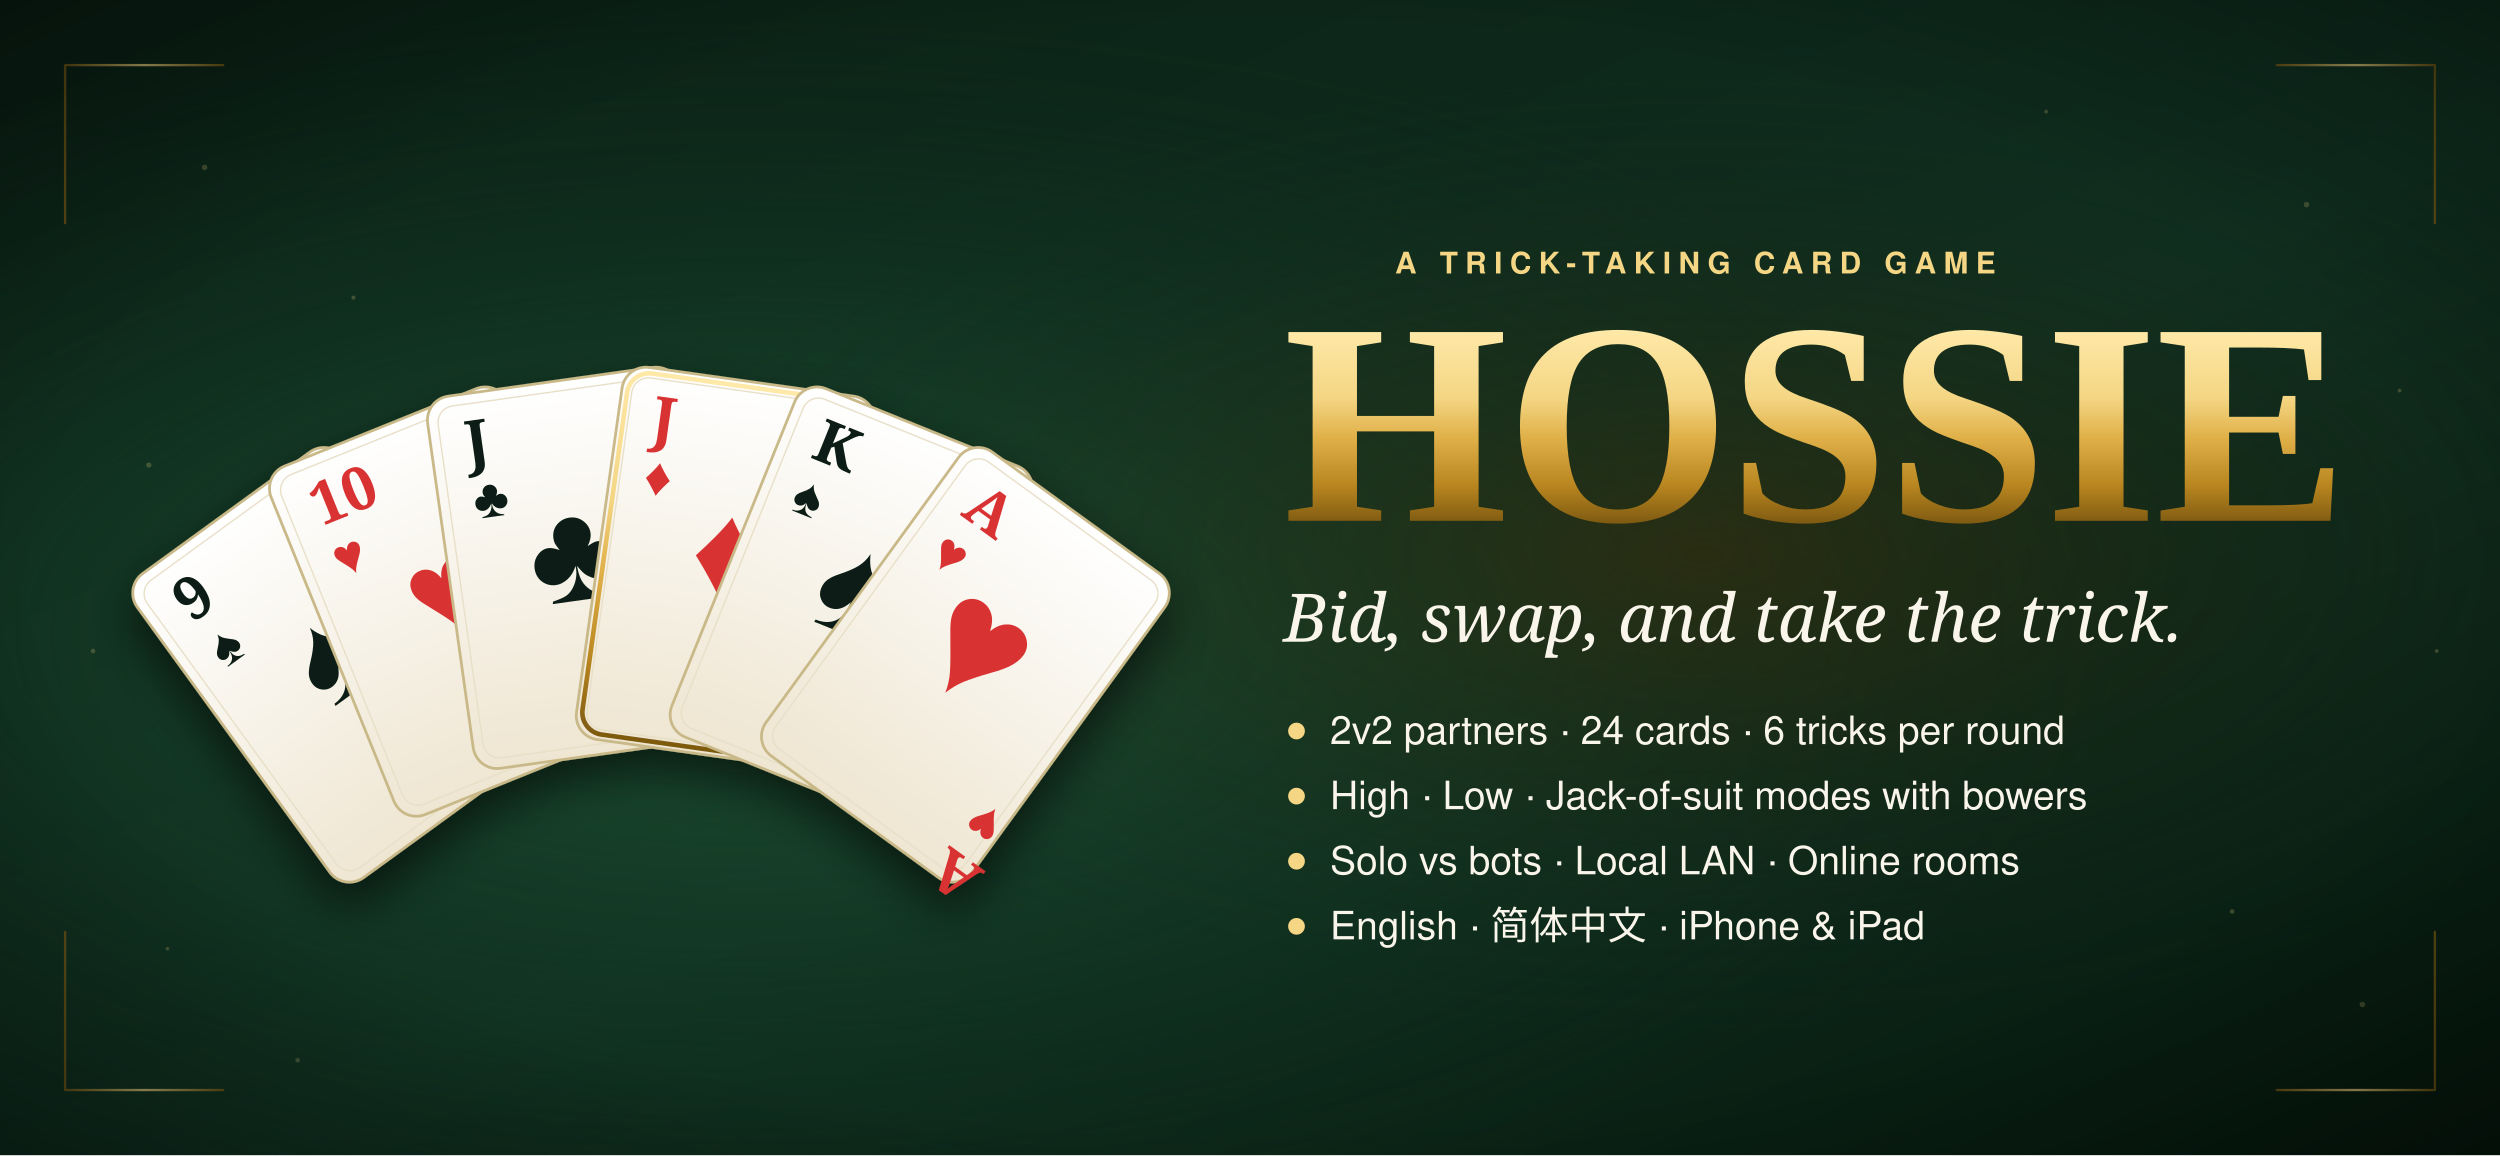
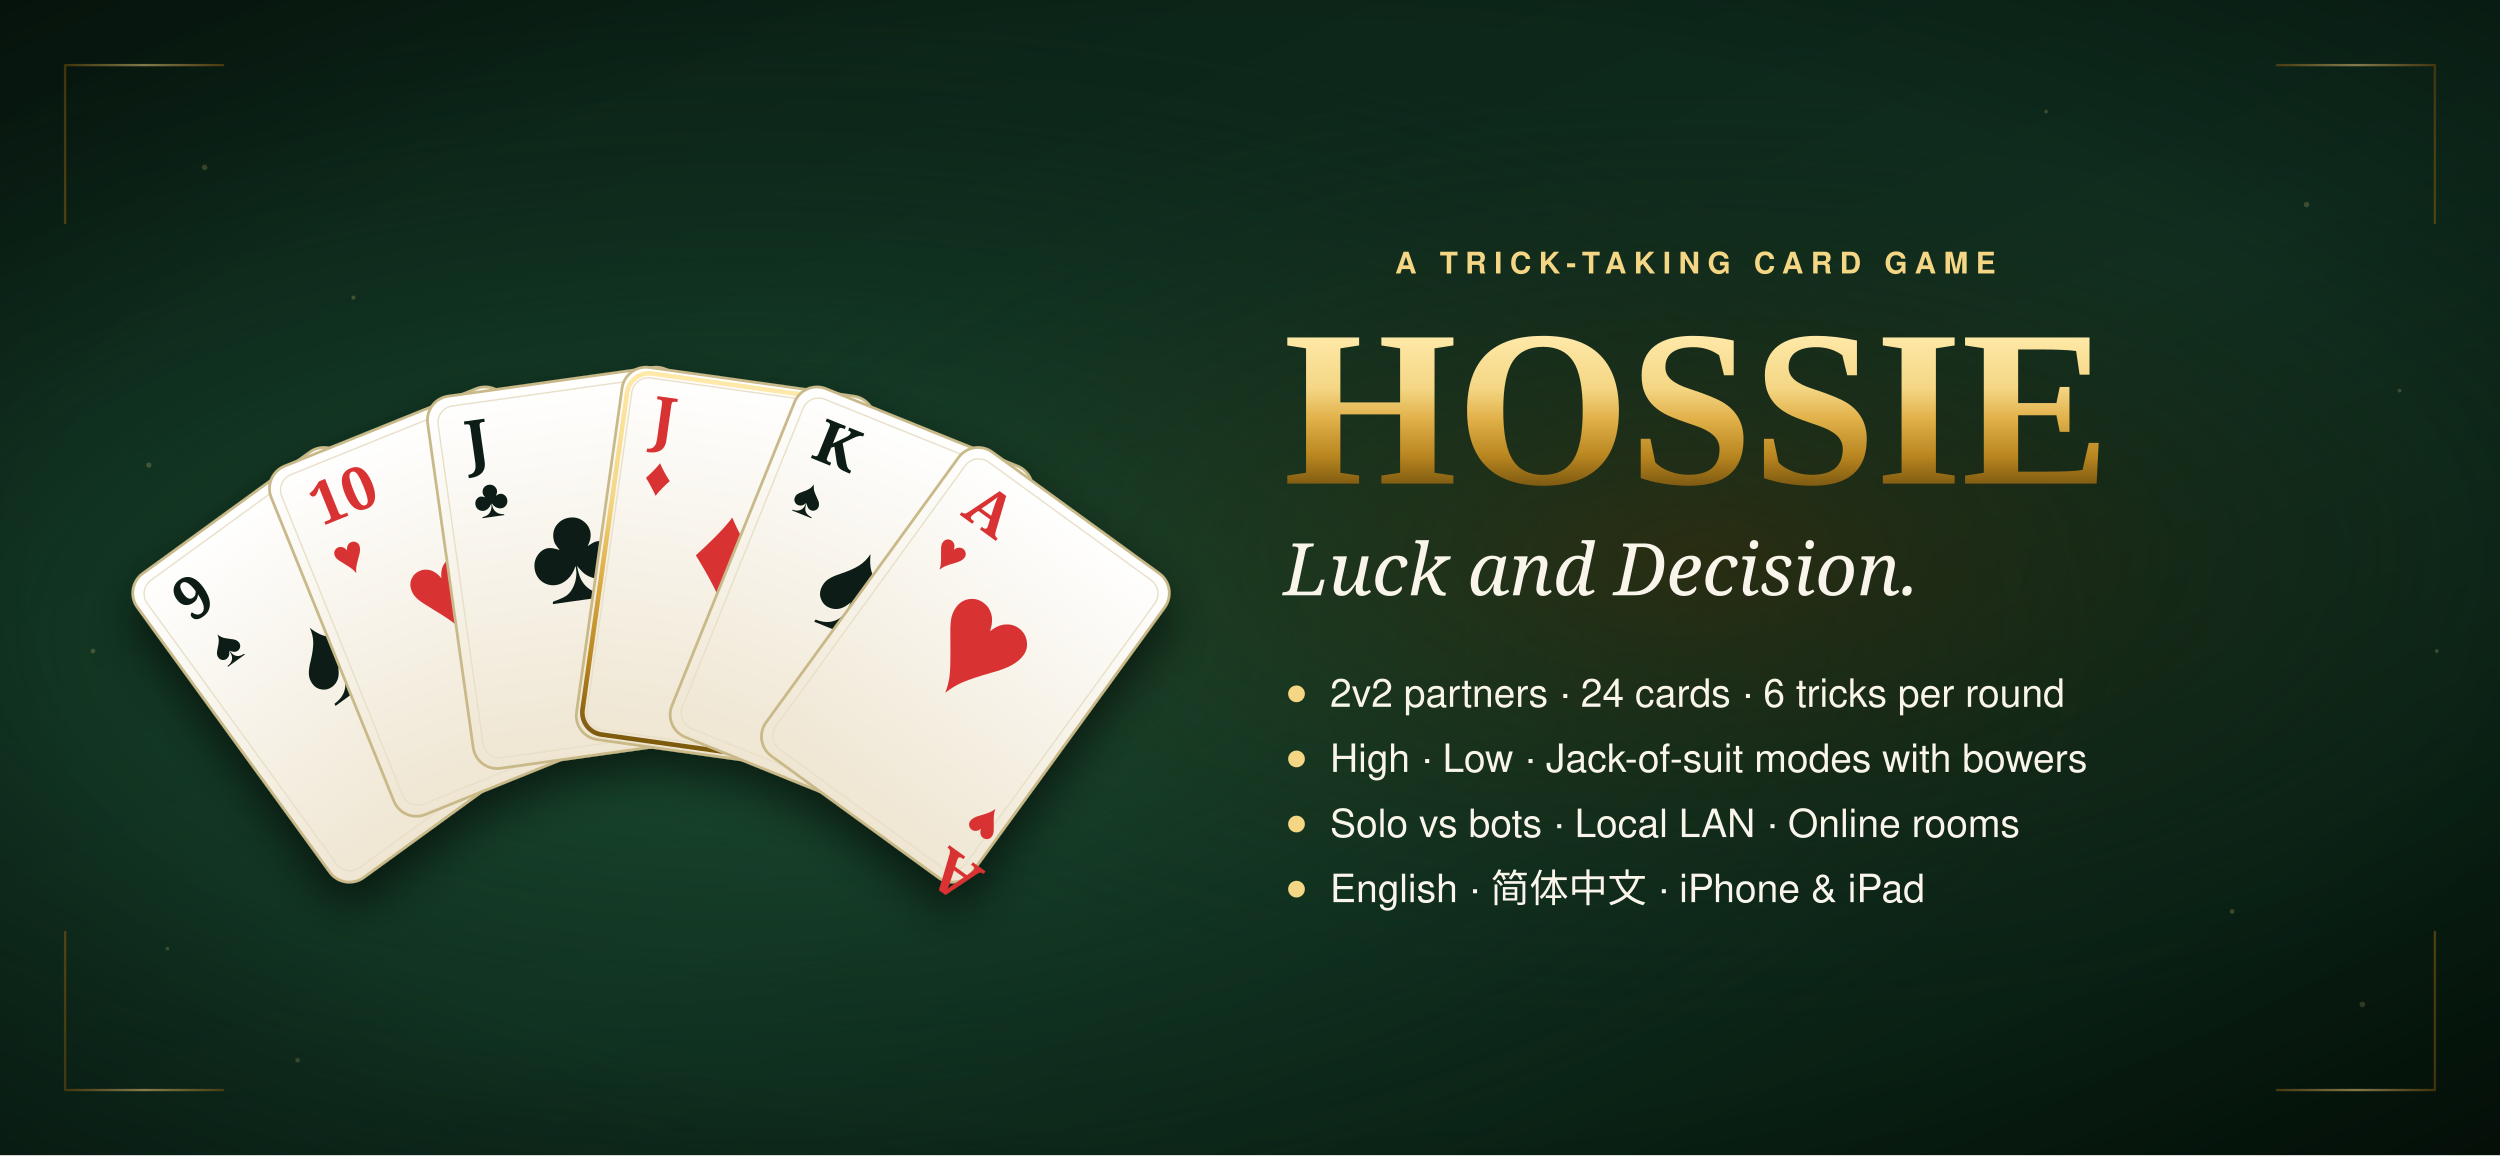
<svg xmlns="http://www.w3.org/2000/svg" width="2688" height="1242" viewBox="0 0 2688 1242">
  <defs>
    <linearGradient id="felt" x1="0%" y1="0%" x2="100%" y2="100%">
      <stop offset="0%" stop-color="#0A1F14" />
      <stop offset="55%" stop-color="#0F2E1F" />
      <stop offset="100%" stop-color="#06180D" />
    </linearGradient>
    <radialGradient id="spotlightLeft" cx="30%" cy="55%" r="55%">
      <stop offset="0%" stop-color="#1F5635" stop-opacity="0.95" />
      <stop offset="100%" stop-color="#0F2E1F" stop-opacity="0" />
    </radialGradient>
    <radialGradient id="spotlightTitle" cx="68%" cy="48%" r="42%">
      <stop offset="0%" stop-color="#3E2A06" stop-opacity="0.55" />
      <stop offset="100%" stop-color="#0F2E1F" stop-opacity="0" />
    </radialGradient>
    <linearGradient id="goldShine" x1="0%" y1="0%" x2="0%" y2="100%">
      <stop offset="0%" stop-color="#FFE9A8" />
      <stop offset="35%" stop-color="#F4D684" />
      <stop offset="55%" stop-color="#E1B14A" />
      <stop offset="80%" stop-color="#B98620" />
      <stop offset="100%" stop-color="#7E5A11" />
    </linearGradient>
    <linearGradient id="goldThin" x1="0%" y1="0%" x2="100%" y2="0%">
      <stop offset="0%" stop-color="#7E5A11" />
      <stop offset="50%" stop-color="#F4D684" />
      <stop offset="100%" stop-color="#7E5A11" />
    </linearGradient>
    <linearGradient id="cardFill" x1="0%" y1="0%" x2="0%" y2="100%">
      <stop offset="0%" stop-color="#FFFFFF" />
      <stop offset="100%" stop-color="#EFE6D2" />
    </linearGradient>
    <radialGradient id="vignette" cx="50%" cy="50%" r="80%">
      <stop offset="60%" stop-color="#000000" stop-opacity="0" />
      <stop offset="100%" stop-color="#000000" stop-opacity="0.55" />
    </radialGradient>
    <filter id="cardShadow" x="-20%" y="-20%" width="140%" height="140%">
      <feDropShadow dx="0" dy="22" stdDeviation="26" flood-color="#000000" flood-opacity="0.6" />
    </filter>
    <symbol id="card" viewBox="0 0 280 410">
      <rect x="3" y="3" width="274" height="404" rx="26" ry="26" fill="url(#cardFill)" stroke="#C9B989" stroke-width="3" />
      <rect x="14" y="14" width="252" height="382" rx="18" ry="18" fill="none" stroke="#E8DFC7" stroke-width="1.5" />
    </symbol>
  </defs>
  <rect width="2688" height="1242" fill="url(#felt)" />
  <rect width="2688" height="1242" fill="url(#spotlightLeft)" />
  <rect width="2688" height="1242" fill="url(#spotlightTitle)" />
  <g fill="#F4D684" opacity="0.22">
    <circle cx="220" cy="180" r="3" />
    <circle cx="380" cy="320" r="2.2" />
    <circle cx="160" cy="500" r="2.8" />
    <circle cx="2480" cy="220" r="3" />
    <circle cx="2580" cy="420" r="2" />
    <circle cx="2400" cy="980" r="2.5" />
    <circle cx="2540" cy="1080" r="3" />
    <circle cx="180" cy="1020" r="2" />
    <circle cx="320" cy="1140" r="2.5" />
    <circle cx="2200" cy="120" r="2" />
    <circle cx="100" cy="700" r="2.5" />
    <circle cx="2620" cy="700" r="2" />
  </g>
  <g stroke="url(#goldThin)" stroke-width="2.5" fill="none" opacity="0.7" stroke-linecap="round">
    <path d="M 70 70 L 240 70 M 70 70 L 70 240" />
    <path d="M 2618 70 L 2448 70 M 2618 70 L 2618 240" />
    <path d="M 70 1172 L 240 1172 M 70 1172 L 70 1002" />
    <path d="M 2618 1172 L 2448 1172 M 2618 1172 L 2618 1002" />
  </g>
  <g transform="translate(700 1180)" filter="url(#cardShadow)">
    <g transform="rotate(-36) translate(-140 -780)">
      <use href="#card" width="280" height="410" />
      <text x="40" y="78" font-family="Georgia, serif" font-size="64" font-weight="bold" fill="#0A1F14">9</text>
      <text x="40" y="138" font-family="Arial, sans-serif" font-size="58" fill="#0A1F14">♠</text>
      <text x="140" y="240" text-anchor="middle" font-family="Arial, sans-serif" font-size="140" fill="#0A1F14">♠</text>
      <text x="240" y="372" text-anchor="end" font-family="Georgia, serif" font-size="64" font-weight="bold" fill="#0A1F14" transform="rotate(180 240 372)">9</text>
      <text x="240" y="312" text-anchor="end" font-family="Arial, sans-serif" font-size="58" fill="#0A1F14" transform="rotate(180 240 312)">♠</text>
    </g>
    <g transform="rotate(-22) translate(-140 -780)">
      <use href="#card" width="280" height="410" />
      <text x="40" y="78" font-family="Georgia, serif" font-size="64" font-weight="bold" fill="#D93333">10</text>
      <text x="40" y="138" font-family="Arial, sans-serif" font-size="58" fill="#D93333">♥</text>
      <text x="140" y="240" text-anchor="middle" font-family="Arial, sans-serif" font-size="140" fill="#D93333">♥</text>
      <text x="240" y="372" text-anchor="end" font-family="Georgia, serif" font-size="64" font-weight="bold" fill="#D93333" transform="rotate(180 240 372)">10</text>
      <text x="240" y="312" text-anchor="end" font-family="Arial, sans-serif" font-size="58" fill="#D93333" transform="rotate(180 240 312)">♥</text>
    </g>
    <g transform="rotate(-8) translate(-140 -780)">
      <use href="#card" width="280" height="410" />
      <text x="40" y="78" font-family="Georgia, serif" font-size="64" font-weight="bold" fill="#0A1F14">J</text>
      <text x="40" y="138" font-family="Arial, sans-serif" font-size="58" fill="#0A1F14">♣</text>
      <text x="140" y="240" text-anchor="middle" font-family="Arial, sans-serif" font-size="150" fill="#0A1F14">♣</text>
      <text x="240" y="372" text-anchor="end" font-family="Georgia, serif" font-size="64" font-weight="bold" fill="#0A1F14" transform="rotate(180 240 372)">J</text>
      <text x="240" y="312" text-anchor="end" font-family="Arial, sans-serif" font-size="58" fill="#0A1F14" transform="rotate(180 240 312)">♣</text>
    </g>
    <g transform="rotate(8) translate(-140 -780)">
      <use href="#card" width="280" height="410" />
      <rect x="9" y="9" width="262" height="392" rx="24" ry="24" fill="none" stroke="url(#goldShine)" stroke-width="5" />
      <text x="40" y="78" font-family="Georgia, serif" font-size="64" font-weight="bold" fill="#D93333">J</text>
      <text x="40" y="138" font-family="Arial, sans-serif" font-size="58" fill="#D93333">♦</text>
      <text x="140" y="240" text-anchor="middle" font-family="Arial, sans-serif" font-size="150" fill="#D93333">♦</text>
      <text x="240" y="372" text-anchor="end" font-family="Georgia, serif" font-size="64" font-weight="bold" fill="#D93333" transform="rotate(180 240 372)">J</text>
      <text x="240" y="312" text-anchor="end" font-family="Arial, sans-serif" font-size="58" fill="#D93333" transform="rotate(180 240 312)">♦</text>
      <path d="M 110 356 L 122 332 L 140 348 L 158 332 L 170 356 Z" fill="url(#goldShine)" stroke="#7E5A11" stroke-width="1.5" />
    </g>
    <g transform="rotate(22) translate(-140 -780)">
      <use href="#card" width="280" height="410" />
      <text x="40" y="78" font-family="Georgia, serif" font-size="64" font-weight="bold" fill="#0A1F14">K</text>
      <text x="40" y="138" font-family="Arial, sans-serif" font-size="58" fill="#0A1F14">♠</text>
      <text x="140" y="240" text-anchor="middle" font-family="Arial, sans-serif" font-size="150" fill="#0A1F14">♠</text>
      <text x="240" y="372" text-anchor="end" font-family="Georgia, serif" font-size="64" font-weight="bold" fill="#0A1F14" transform="rotate(180 240 372)">K</text>
      <text x="240" y="312" text-anchor="end" font-family="Arial, sans-serif" font-size="58" fill="#0A1F14" transform="rotate(180 240 312)">♠</text>
    </g>
    <g transform="rotate(36) translate(-140 -780)">
      <use href="#card" width="280" height="410" />
      <text x="40" y="78" font-family="Georgia, serif" font-size="64" font-weight="bold" fill="#D93333">A</text>
      <text x="40" y="138" font-family="Arial, sans-serif" font-size="58" fill="#D93333">♥</text>
      <text x="140" y="240" text-anchor="middle" font-family="Arial, sans-serif" font-size="180" fill="#D93333">♥</text>
      <text x="240" y="372" text-anchor="end" font-family="Georgia, serif" font-size="64" font-weight="bold" fill="#D93333" transform="rotate(180 240 372)">A</text>
      <text x="240" y="312" text-anchor="end" font-family="Arial, sans-serif" font-size="58" fill="#D93333" transform="rotate(180 240 312)">♥</text>
    </g>
  </g>
  <g transform="translate(1380 0)">
    <g transform="translate(0 280)">
      <line x1="0" y1="0" x2="100" y2="0" stroke="url(#goldThin)" stroke-width="3" />
      <text x="120" y="14" font-family="Helvetica, Arial, sans-serif" font-size="32" font-weight="600" fill="#F4D684" letter-spacing="8">A TRICK-TAKING CARD GAME</text>
    </g>
-     <text x="0" y="560" font-family="Georgia, 'Times New Roman', serif" font-size="310" font-weight="bold" fill="url(#goldShine)" letter-spacing="-2">HOSSIE</text>
-     <text x="0" y="690" font-family="Georgia, serif" font-style="italic" font-size="72" fill="#FAF5EB">Bid, swap, and take the trick.</text>
-     <g transform="translate(0 800)" font-family="Helvetica, Arial, sans-serif" font-size="42" fill="#FAF5EB">
+     <text x="0" y="520" font-family="Georgia, 'Times New Roman', serif" font-size="240" font-weight="bold" fill="url(#goldShine)" letter-spacing="-1">HOSSIE</text>
+     <text x="0" y="640" font-family="Georgia, serif" font-style="italic" font-size="78" fill="#FAF5EB">Luck and Decision.</text>
+     <g transform="translate(0 760)" font-family="Helvetica, Arial, sans-serif" font-size="42" fill="#FAF5EB">
      <g transform="translate(0 0)">
        <circle cx="14" cy="-14" r="9" fill="#F4D684" />
        <text x="50" y="0">2v2 partners · 24 cards · 6 tricks per round</text>
      </g>
      <g transform="translate(0 70)">
        <circle cx="14" cy="-14" r="9" fill="#F4D684" />
        <text x="50" y="0">High · Low · Jack-of-suit modes with bowers</text>
      </g>
      <g transform="translate(0 140)">
        <circle cx="14" cy="-14" r="9" fill="#F4D684" />
        <text x="50" y="0">Solo vs bots · Local LAN · Online rooms</text>
      </g>
      <g transform="translate(0 210)">
        <circle cx="14" cy="-14" r="9" fill="#F4D684" />
        <text x="50" y="0">English · 简体中文 · iPhone &amp; iPad</text>
      </g>
    </g>
  </g>
  <rect width="2688" height="1242" fill="url(#vignette)" pointer-events="none" />
</svg>
